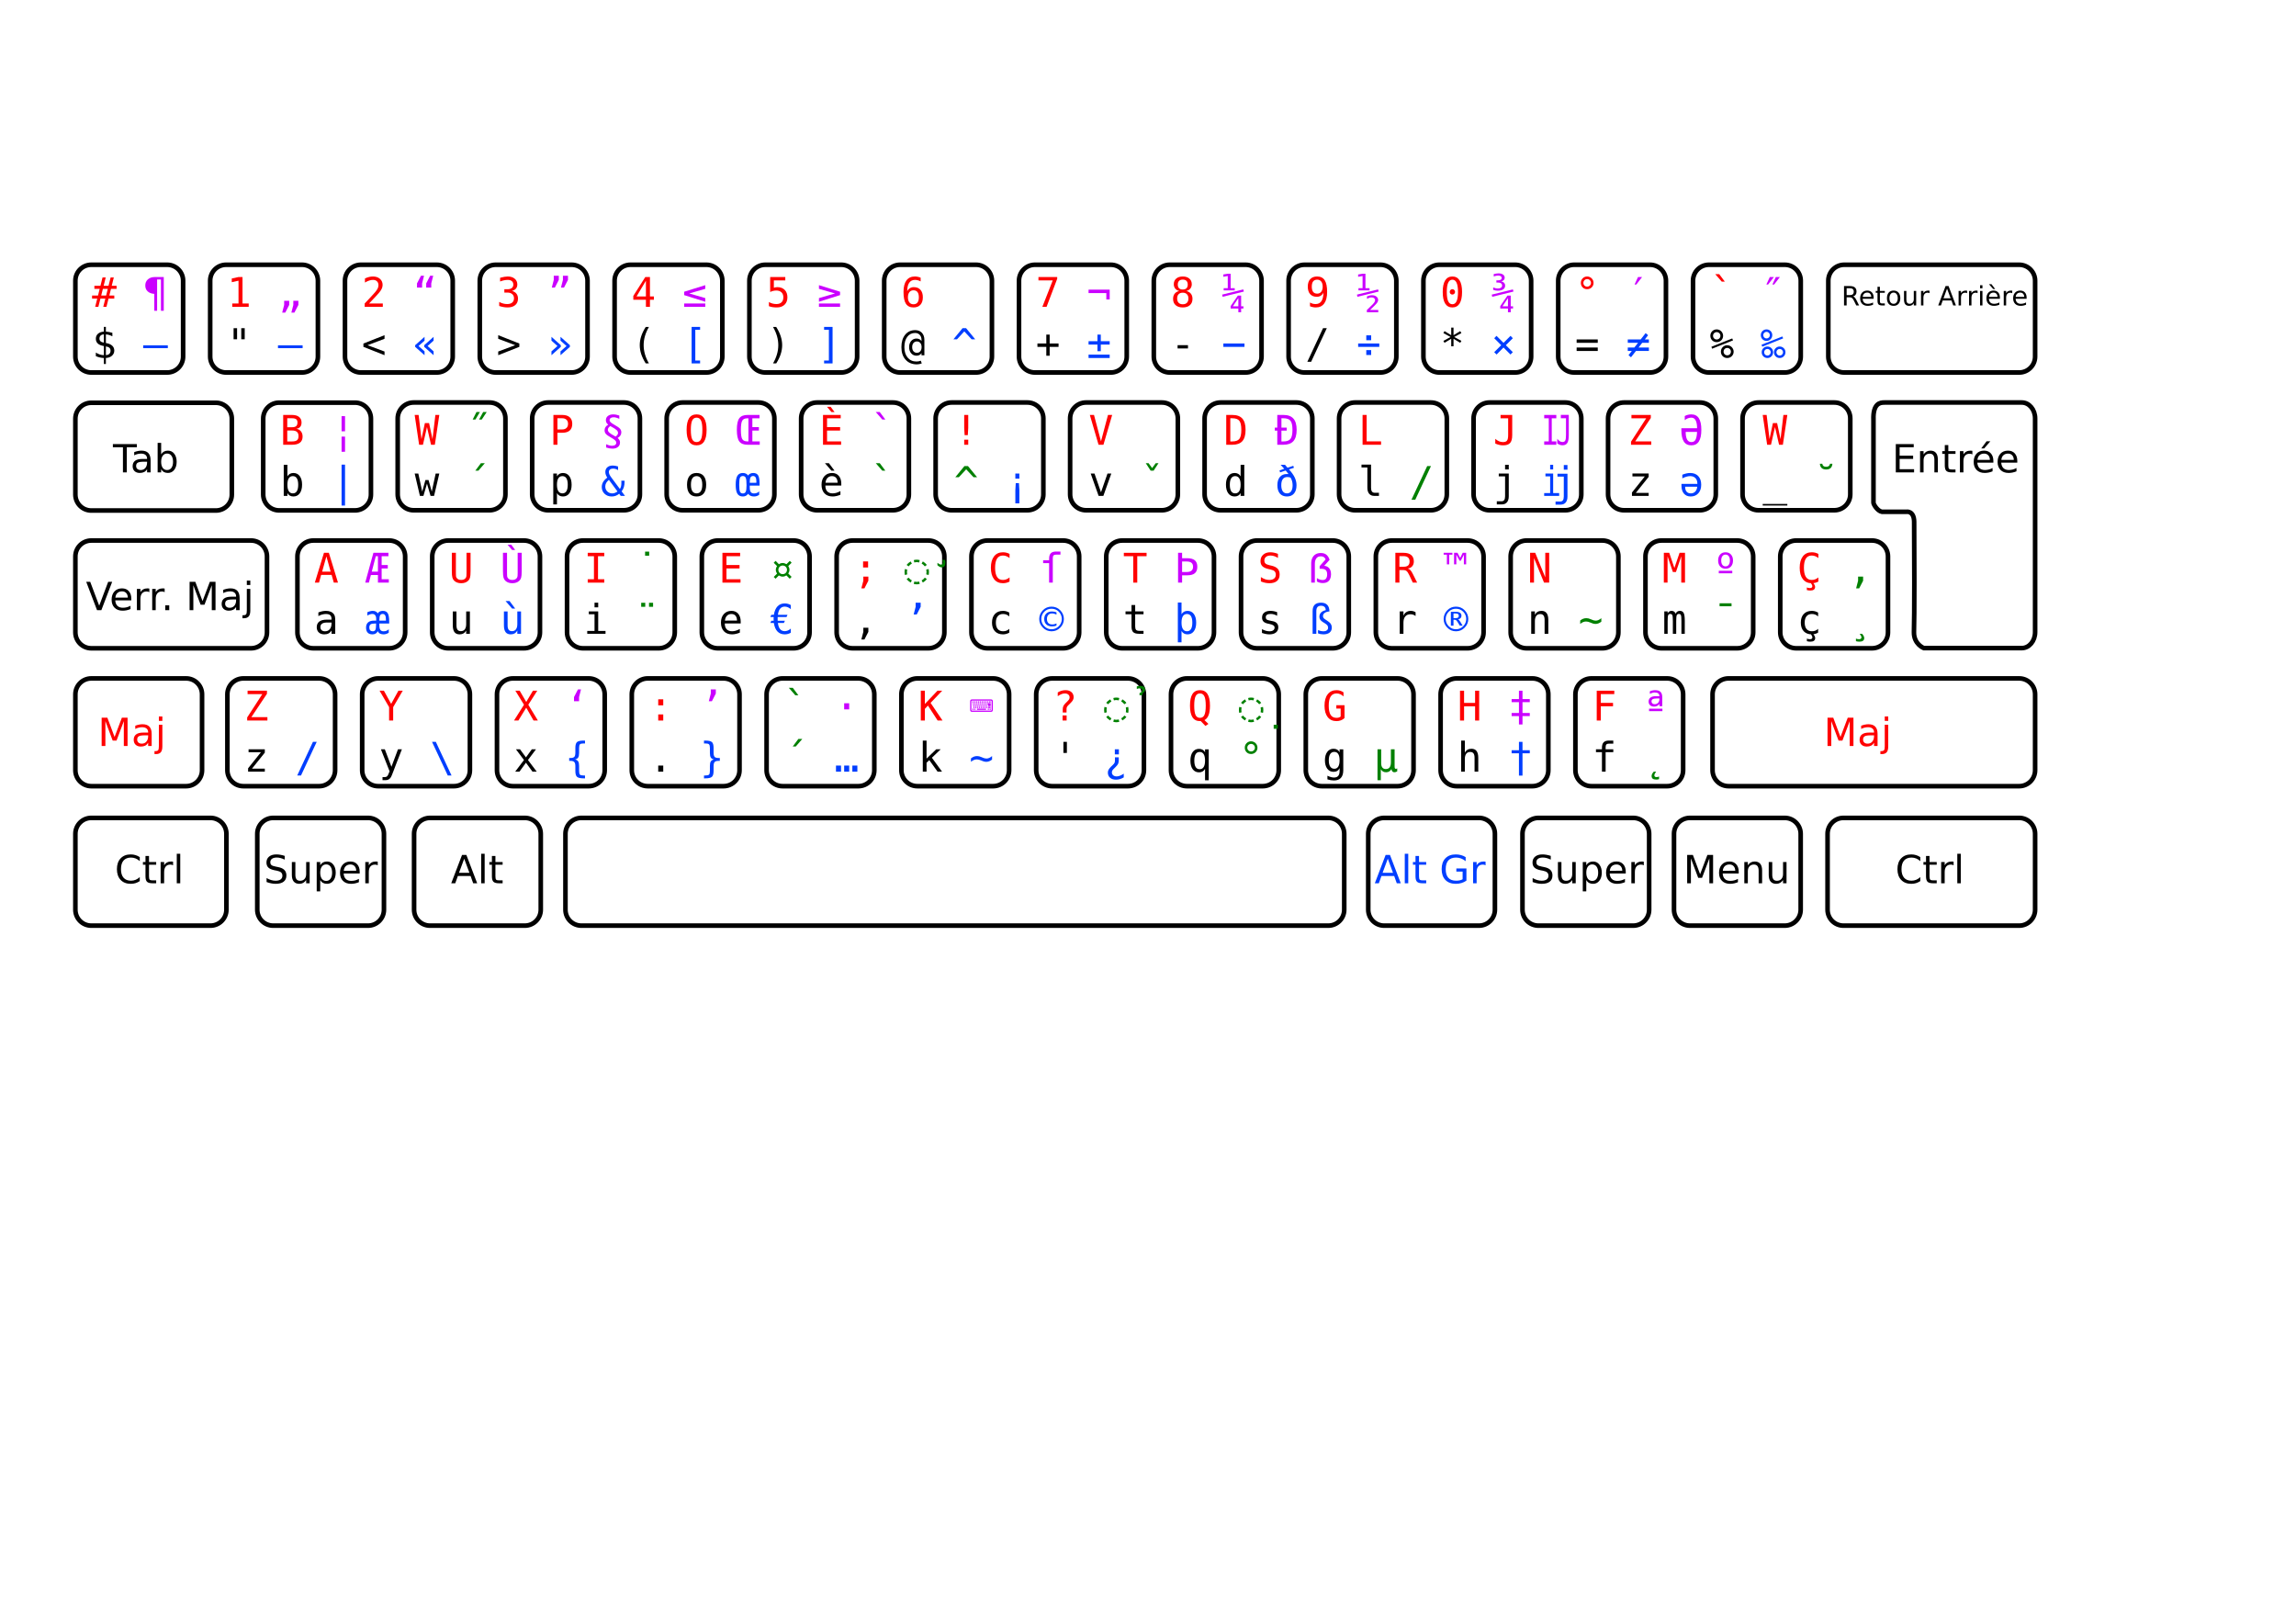
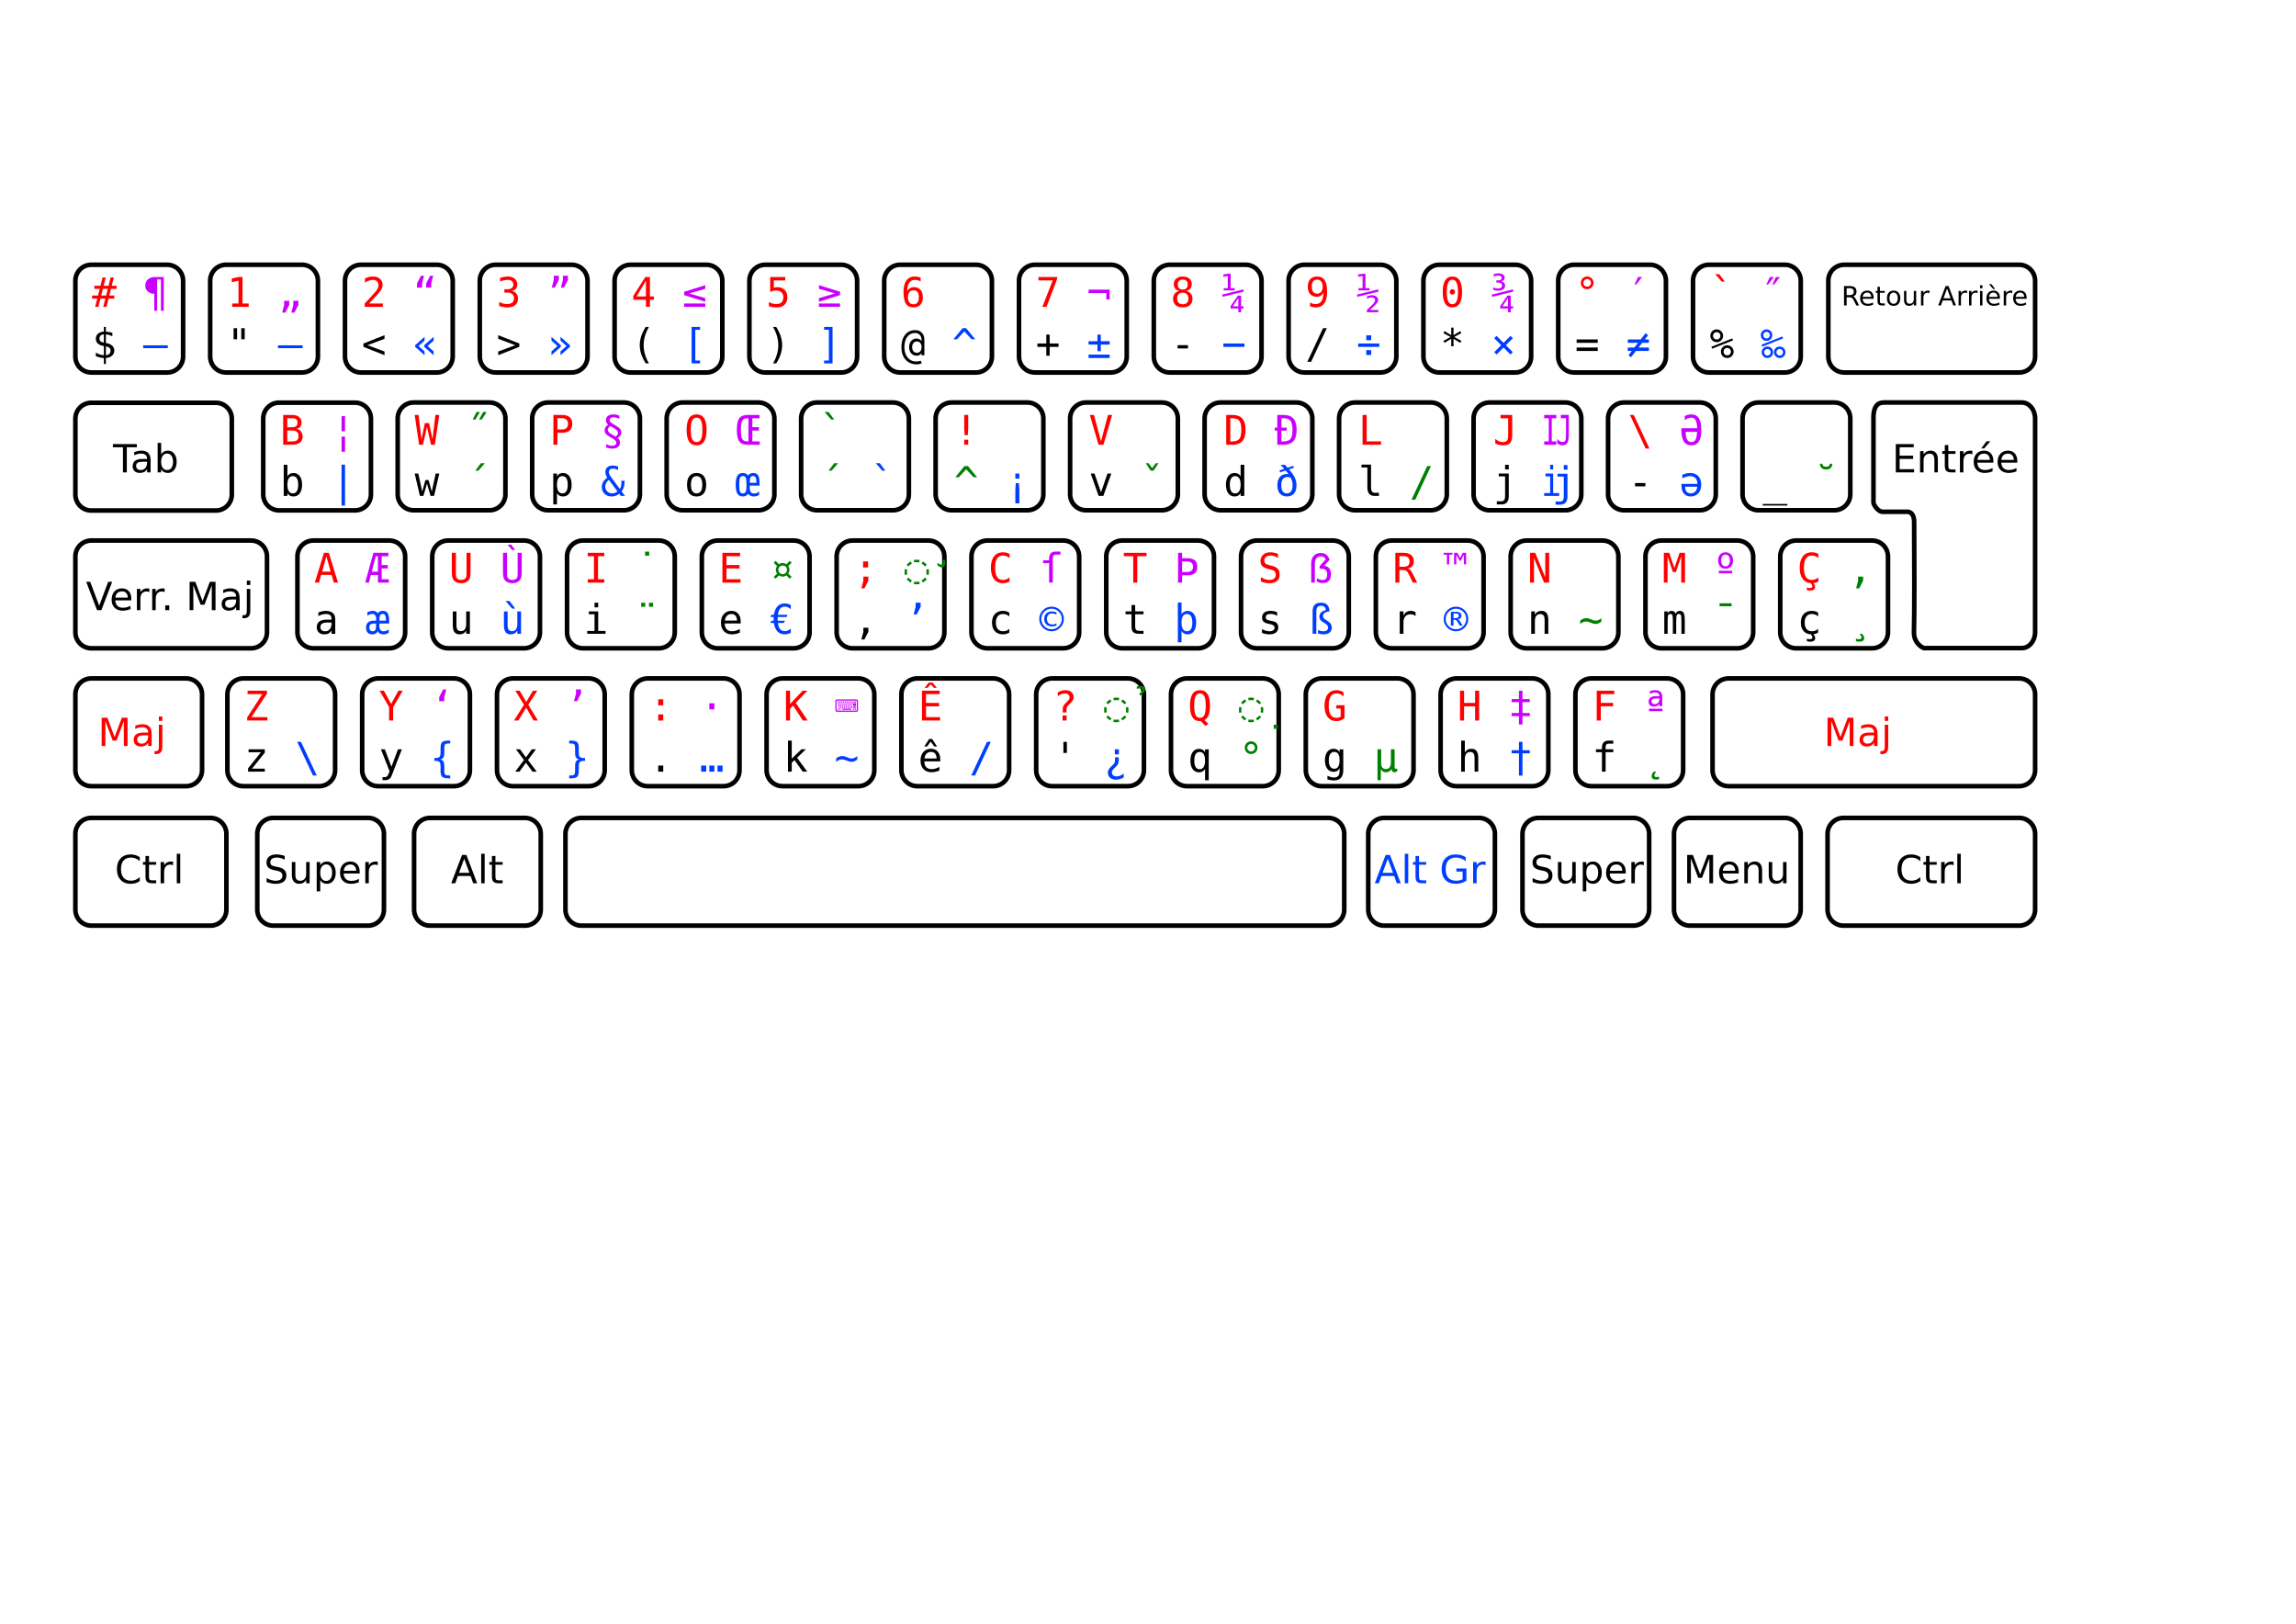
<svg xmlns="http://www.w3.org/2000/svg" width="297mm" height="210mm" id="svg3276">
  <defs id="defs3278" />
  <g id="layer1">
    <rect width="52.671" height="52.671" rx="7.785" x="36.853" y="129.416" style="opacity:1;fill:none;fill-opacity:1;stroke:#000000;stroke-width:2.25;stroke-linecap:square;stroke-linejoin:miter;stroke-miterlimit:4;stroke-dasharray:none;stroke-dashoffset:0;stroke-opacity:1" id="rect3285" />
    <rect width="52.671" height="52.671" rx="7.785" ry="7.785" x="102.758" y="129.416" style="fill:none;fill-opacity:1;stroke:#000000;stroke-width:2.25;stroke-linecap:square;stroke-linejoin:miter;stroke-miterlimit:4;stroke-dasharray:none;stroke-dashoffset:0;stroke-opacity:1" id="use3769" />
    <rect width="52.671" height="52.671" rx="7.785" ry="7.785" x="168.664" y="129.416" style="fill:none;fill-opacity:1;stroke:#000000;stroke-width:2.25;stroke-linecap:square;stroke-linejoin:miter;stroke-miterlimit:4;stroke-dasharray:none;stroke-dashoffset:0;stroke-opacity:1" id="use3771" />
    <rect width="52.671" height="52.671" rx="7.785" ry="7.785" x="234.569" y="129.416" style="fill:none;fill-opacity:1;stroke:#000000;stroke-width:2.25;stroke-linecap:square;stroke-linejoin:miter;stroke-miterlimit:4;stroke-dasharray:none;stroke-dashoffset:0;stroke-opacity:1" id="use3773" />
    <rect width="52.671" height="52.671" rx="7.785" ry="7.785" x="300.475" y="129.416" style="fill:none;fill-opacity:1;stroke:#000000;stroke-width:2.25;stroke-linecap:square;stroke-linejoin:miter;stroke-miterlimit:4;stroke-dasharray:none;stroke-dashoffset:0;stroke-opacity:1" id="use3775" />
    <rect width="52.671" height="52.671" rx="7.785" ry="7.785" x="366.38" y="129.416" style="fill:none;fill-opacity:1;stroke:#000000;stroke-width:2.25;stroke-linecap:square;stroke-linejoin:miter;stroke-miterlimit:4;stroke-dasharray:none;stroke-dashoffset:0;stroke-opacity:1" id="use3777" />
    <rect width="52.671" height="52.671" rx="7.785" ry="7.785" x="432.286" y="129.416" style="fill:none;fill-opacity:1;stroke:#000000;stroke-width:2.25;stroke-linecap:square;stroke-linejoin:miter;stroke-miterlimit:4;stroke-dasharray:none;stroke-dashoffset:0;stroke-opacity:1" id="use3779" />
    <rect width="52.671" height="52.671" rx="7.785" ry="7.785" x="498.192" y="129.416" style="fill:none;fill-opacity:1;stroke:#000000;stroke-width:2.25;stroke-linecap:square;stroke-linejoin:miter;stroke-miterlimit:4;stroke-dasharray:none;stroke-dashoffset:0;stroke-opacity:1" id="use3781" />
    <rect width="52.671" height="52.671" rx="7.785" ry="7.785" x="564.097" y="129.416" style="fill:none;fill-opacity:1;stroke:#000000;stroke-width:2.25;stroke-linecap:square;stroke-linejoin:miter;stroke-miterlimit:4;stroke-dasharray:none;stroke-dashoffset:0;stroke-opacity:1" id="use3783" />
    <rect width="52.671" height="52.671" rx="7.785" ry="7.785" x="630.003" y="129.416" style="fill:none;fill-opacity:1;stroke:#000000;stroke-width:2.25;stroke-linecap:square;stroke-linejoin:miter;stroke-miterlimit:4;stroke-dasharray:none;stroke-dashoffset:0;stroke-opacity:1" id="use3785" />
    <rect width="52.671" height="52.671" rx="7.785" ry="7.785" x="695.908" y="129.416" style="fill:none;fill-opacity:1;stroke:#000000;stroke-width:2.25;stroke-linecap:square;stroke-linejoin:miter;stroke-miterlimit:4;stroke-dasharray:none;stroke-dashoffset:0;stroke-opacity:1" id="use3787" />
    <rect width="52.671" height="52.671" rx="7.785" ry="7.785" x="761.814" y="129.416" style="fill:none;fill-opacity:1;stroke:#000000;stroke-width:2.25;stroke-linecap:square;stroke-linejoin:miter;stroke-miterlimit:4;stroke-dasharray:none;stroke-dashoffset:0;stroke-opacity:1" id="use3789" />
    <rect width="52.671" height="52.671" rx="7.785" ry="7.785" x="827.719" y="129.416" style="fill:none;fill-opacity:1;stroke:#000000;stroke-width:2.25;stroke-linecap:square;stroke-linejoin:miter;stroke-miterlimit:4;stroke-dasharray:none;stroke-dashoffset:0;stroke-opacity:1" id="use3791" />
    <rect width="52.671" height="52.671" rx="7.785" ry="7.785" x="128.682" y="196.819" style="fill:none;fill-opacity:1;stroke:#000000;stroke-width:2.25;stroke-linecap:square;stroke-linejoin:miter;stroke-miterlimit:4;stroke-dasharray:none;stroke-dashoffset:0;stroke-opacity:1" id="use3797" />
    <rect width="52.671" height="52.671" rx="7.785" ry="7.785" x="145.412" y="264.221" style="fill:none;fill-opacity:1;stroke:#000000;stroke-width:2.25;stroke-linecap:square;stroke-linejoin:miter;stroke-miterlimit:4;stroke-dasharray:none;stroke-dashoffset:0;stroke-opacity:1" id="use3799" />
    <rect width="52.671" height="52.671" rx="7.785" ry="7.785" x="194.432" y="196.754" style="fill:none;fill-opacity:1;stroke:#000000;stroke-width:2.25;stroke-linecap:square;stroke-linejoin:miter;stroke-miterlimit:4;stroke-dasharray:none;stroke-dashoffset:0;stroke-opacity:1" id="use3801" />
    <rect width="52.671" height="52.671" rx="7.785" ry="7.785" x="260.182" y="196.754" style="fill:none;fill-opacity:1;stroke:#000000;stroke-width:2.25;stroke-linecap:square;stroke-linejoin:miter;stroke-miterlimit:4;stroke-dasharray:none;stroke-dashoffset:0;stroke-opacity:1" id="use3803" />
    <rect width="52.671" height="52.671" rx="7.785" ry="7.785" x="325.932" y="196.754" style="fill:none;fill-opacity:1;stroke:#000000;stroke-width:2.25;stroke-linecap:square;stroke-linejoin:miter;stroke-miterlimit:4;stroke-dasharray:none;stroke-dashoffset:0;stroke-opacity:1" id="use3805" />
    <rect width="52.671" height="52.671" rx="7.785" ry="7.785" x="391.683" y="196.754" style="fill:none;fill-opacity:1;stroke:#000000;stroke-width:2.25;stroke-linecap:square;stroke-linejoin:miter;stroke-miterlimit:4;stroke-dasharray:none;stroke-dashoffset:0;stroke-opacity:1" id="use3807" />
    <rect width="52.671" height="52.671" rx="7.785" ry="7.785" x="457.433" y="196.754" style="fill:none;fill-opacity:1;stroke:#000000;stroke-width:2.25;stroke-linecap:square;stroke-linejoin:miter;stroke-miterlimit:4;stroke-dasharray:none;stroke-dashoffset:0;stroke-opacity:1" id="use3809" />
    <rect width="52.671" height="52.671" rx="7.785" ry="7.785" x="523.183" y="196.754" style="fill:none;fill-opacity:1;stroke:#000000;stroke-width:2.25;stroke-linecap:square;stroke-linejoin:miter;stroke-miterlimit:4;stroke-dasharray:none;stroke-dashoffset:0;stroke-opacity:1" id="use3811" />
    <rect width="52.671" height="52.671" rx="7.785" ry="7.785" x="588.933" y="196.754" style="fill:none;fill-opacity:1;stroke:#000000;stroke-width:2.25;stroke-linecap:square;stroke-linejoin:miter;stroke-miterlimit:4;stroke-dasharray:none;stroke-dashoffset:0;stroke-opacity:1" id="use3813" />
    <rect width="52.671" height="52.671" rx="7.785" ry="7.785" x="654.683" y="196.754" style="fill:none;fill-opacity:1;stroke:#000000;stroke-width:2.25;stroke-linecap:square;stroke-linejoin:miter;stroke-miterlimit:4;stroke-dasharray:none;stroke-dashoffset:0;stroke-opacity:1" id="use3815" />
    <rect width="52.671" height="52.671" rx="7.785" ry="7.785" x="720.433" y="196.754" style="fill:none;fill-opacity:1;stroke:#000000;stroke-width:2.25;stroke-linecap:square;stroke-linejoin:miter;stroke-miterlimit:4;stroke-dasharray:none;stroke-dashoffset:0;stroke-opacity:1" id="use3817" />
    <rect width="52.671" height="52.671" rx="7.785" ry="7.785" x="786.184" y="196.754" style="fill:none;fill-opacity:1;stroke:#000000;stroke-width:2.25;stroke-linecap:square;stroke-linejoin:miter;stroke-miterlimit:4;stroke-dasharray:none;stroke-dashoffset:0;stroke-opacity:1" id="use3819" />
    <rect width="52.671" height="52.671" rx="7.785" ry="7.785" x="851.934" y="196.754" style="fill:none;fill-opacity:1;stroke:#000000;stroke-width:2.25;stroke-linecap:square;stroke-linejoin:miter;stroke-miterlimit:4;stroke-dasharray:none;stroke-dashoffset:0;stroke-opacity:1" id="use3821" />
    <rect width="52.671" height="52.671" rx="7.785" ry="7.785" x="111.165" y="331.624" style="fill:none;fill-opacity:1;stroke:#000000;stroke-width:2.25;stroke-linecap:square;stroke-linejoin:miter;stroke-miterlimit:4;stroke-dasharray:none;stroke-dashoffset:0;stroke-opacity:1" id="use3847" />
    <rect width="52.671" height="52.671" rx="7.785" ry="7.785" x="211.317" y="264.221" style="fill:none;fill-opacity:1;stroke:#000000;stroke-width:2.25;stroke-linecap:square;stroke-linejoin:miter;stroke-miterlimit:4;stroke-dasharray:none;stroke-dashoffset:0;stroke-opacity:1" id="use3849" />
    <rect width="52.671" height="52.671" rx="7.785" ry="7.785" x="277.223" y="264.221" style="fill:none;fill-opacity:1;stroke:#000000;stroke-width:2.25;stroke-linecap:square;stroke-linejoin:miter;stroke-miterlimit:4;stroke-dasharray:none;stroke-dashoffset:0;stroke-opacity:1" id="use3851" />
    <rect width="52.671" height="52.671" rx="7.785" ry="7.785" x="343.128" y="264.221" style="fill:none;fill-opacity:1;stroke:#000000;stroke-width:2.25;stroke-linecap:square;stroke-linejoin:miter;stroke-miterlimit:4;stroke-dasharray:none;stroke-dashoffset:0;stroke-opacity:1" id="use3853" />
    <rect width="52.671" height="52.671" rx="7.785" ry="7.785" x="409.034" y="264.221" style="fill:none;fill-opacity:1;stroke:#000000;stroke-width:2.25;stroke-linecap:square;stroke-linejoin:miter;stroke-miterlimit:4;stroke-dasharray:none;stroke-dashoffset:0;stroke-opacity:1" id="use3855" />
    <rect width="52.671" height="52.671" rx="7.785" ry="7.785" x="474.939" y="264.221" style="fill:none;fill-opacity:1;stroke:#000000;stroke-width:2.25;stroke-linecap:square;stroke-linejoin:miter;stroke-miterlimit:4;stroke-dasharray:none;stroke-dashoffset:0;stroke-opacity:1" id="use3857" />
    <rect width="52.671" height="52.671" rx="7.785" ry="7.785" x="540.845" y="264.221" style="fill:none;fill-opacity:1;stroke:#000000;stroke-width:2.25;stroke-linecap:square;stroke-linejoin:miter;stroke-miterlimit:4;stroke-dasharray:none;stroke-dashoffset:0;stroke-opacity:1" id="use3859" />
    <rect width="52.671" height="52.671" rx="7.785" ry="7.785" x="606.75" y="264.221" style="fill:none;fill-opacity:1;stroke:#000000;stroke-width:2.25;stroke-linecap:square;stroke-linejoin:miter;stroke-miterlimit:4;stroke-dasharray:none;stroke-dashoffset:0;stroke-opacity:1" id="use3861" />
    <rect width="52.671" height="52.671" rx="7.785" ry="7.785" x="672.656" y="264.221" style="fill:none;fill-opacity:1;stroke:#000000;stroke-width:2.25;stroke-linecap:square;stroke-linejoin:miter;stroke-miterlimit:4;stroke-dasharray:none;stroke-dashoffset:0;stroke-opacity:1" id="use3863" />
    <rect width="52.671" height="52.671" rx="7.785" ry="7.785" x="738.561" y="264.221" style="fill:none;fill-opacity:1;stroke:#000000;stroke-width:2.25;stroke-linecap:square;stroke-linejoin:miter;stroke-miterlimit:4;stroke-dasharray:none;stroke-dashoffset:0;stroke-opacity:1" id="use3865" />
    <rect width="52.671" height="52.671" rx="7.785" ry="7.785" x="804.467" y="264.221" style="fill:none;fill-opacity:1;stroke:#000000;stroke-width:2.25;stroke-linecap:square;stroke-linejoin:miter;stroke-miterlimit:4;stroke-dasharray:none;stroke-dashoffset:0;stroke-opacity:1" id="use3867" />
    <rect width="52.671" height="52.671" rx="7.785" ry="7.785" x="870.372" y="264.221" style="fill:none;fill-opacity:1;stroke:#000000;stroke-width:2.25;stroke-linecap:square;stroke-linejoin:miter;stroke-miterlimit:4;stroke-dasharray:none;stroke-dashoffset:0;stroke-opacity:1" id="use3869" />
    <rect width="52.671" height="52.671" rx="7.785" ry="7.785" x="177.071" y="331.624" style="fill:none;fill-opacity:1;stroke:#000000;stroke-width:2.25;stroke-linecap:square;stroke-linejoin:miter;stroke-miterlimit:4;stroke-dasharray:none;stroke-dashoffset:0;stroke-opacity:1" id="use3899" />
    <rect width="52.671" height="52.671" rx="7.785" ry="7.785" x="242.976" y="331.624" style="fill:none;fill-opacity:1;stroke:#000000;stroke-width:2.25;stroke-linecap:square;stroke-linejoin:miter;stroke-miterlimit:4;stroke-dasharray:none;stroke-dashoffset:0;stroke-opacity:1" id="use3901" />
    <rect width="52.671" height="52.671" rx="7.785" ry="7.785" x="308.882" y="331.624" style="fill:none;fill-opacity:1;stroke:#000000;stroke-width:2.25;stroke-linecap:square;stroke-linejoin:miter;stroke-miterlimit:4;stroke-dasharray:none;stroke-dashoffset:0;stroke-opacity:1" id="use3903" />
    <rect width="52.671" height="52.671" rx="7.785" ry="7.785" x="374.787" y="331.624" style="fill:none;fill-opacity:1;stroke:#000000;stroke-width:2.25;stroke-linecap:square;stroke-linejoin:miter;stroke-miterlimit:4;stroke-dasharray:none;stroke-dashoffset:0;stroke-opacity:1" id="use3905" />
    <rect width="52.671" height="52.671" rx="7.785" ry="7.785" x="440.693" y="331.624" style="fill:none;fill-opacity:1;stroke:#000000;stroke-width:2.25;stroke-linecap:square;stroke-linejoin:miter;stroke-miterlimit:4;stroke-dasharray:none;stroke-dashoffset:0;stroke-opacity:1" id="use3907" />
    <rect width="52.671" height="52.671" rx="7.785" ry="7.785" x="506.598" y="331.624" style="fill:none;fill-opacity:1;stroke:#000000;stroke-width:2.25;stroke-linecap:square;stroke-linejoin:miter;stroke-miterlimit:4;stroke-dasharray:none;stroke-dashoffset:0;stroke-opacity:1" id="use3909" />
    <rect width="52.671" height="52.671" rx="7.785" ry="7.785" x="572.504" y="331.624" style="fill:none;fill-opacity:1;stroke:#000000;stroke-width:2.25;stroke-linecap:square;stroke-linejoin:miter;stroke-miterlimit:4;stroke-dasharray:none;stroke-dashoffset:0;stroke-opacity:1" id="use3911" />
    <rect width="52.671" height="52.671" rx="7.785" ry="7.785" x="638.409" y="331.624" style="fill:none;fill-opacity:1;stroke:#000000;stroke-width:2.25;stroke-linecap:square;stroke-linejoin:miter;stroke-miterlimit:4;stroke-dasharray:none;stroke-dashoffset:0;stroke-opacity:1" id="use3913" />
    <rect width="52.671" height="52.671" rx="7.785" ry="7.785" x="704.315" y="331.624" style="fill:none;fill-opacity:1;stroke:#000000;stroke-width:2.25;stroke-linecap:square;stroke-linejoin:miter;stroke-miterlimit:4;stroke-dasharray:none;stroke-dashoffset:0;stroke-opacity:1" id="use3915" />
    <rect width="52.671" height="52.671" rx="7.785" ry="7.785" x="770.22" y="331.624" style="fill:none;fill-opacity:1;stroke:#000000;stroke-width:2.25;stroke-linecap:square;stroke-linejoin:miter;stroke-miterlimit:4;stroke-dasharray:none;stroke-dashoffset:0;stroke-opacity:1" id="use3917" />
    <rect width="76.484" height="52.671" rx="7.785" ry="7.785" x="36.853" y="196.884" style="opacity:1;fill:none;fill-opacity:1;stroke:#000000;stroke-width:2.25;stroke-linecap:square;stroke-linejoin:miter;stroke-miterlimit:4;stroke-dasharray:none;stroke-dashoffset:0;stroke-opacity:1" id="rect3921" />
    <rect width="93.681" height="52.671" rx="7.785" ry="7.785" x="36.853" y="264.221" style="opacity:1;fill:none;fill-opacity:1;stroke:#000000;stroke-width:2.25;stroke-linecap:square;stroke-linejoin:miter;stroke-miterlimit:4;stroke-dasharray:none;stroke-dashoffset:0;stroke-opacity:1" id="rect3923" />
    <rect width="61.932" height="52.671" rx="7.785" ry="7.785" x="36.853" y="331.624" style="opacity:1;fill:none;fill-opacity:1;stroke:#000000;stroke-width:2.25;stroke-linecap:square;stroke-linejoin:miter;stroke-miterlimit:4;stroke-dasharray:none;stroke-dashoffset:0;stroke-opacity:1" id="rect3925" />
    <rect width="73.838" height="52.671" rx="7.785" ry="7.785" x="36.853" y="399.804" style="opacity:1;fill:none;fill-opacity:1;stroke:#000000;stroke-width:2.25;stroke-linecap:square;stroke-linejoin:miter;stroke-miterlimit:4;stroke-dasharray:none;stroke-dashoffset:0;stroke-opacity:1" id="rect4021" />
    <rect width="61.932" height="52.671" rx="7.785" ry="7.785" x="125.783" y="399.804" style="opacity:1;fill:none;fill-opacity:1;stroke:#000000;stroke-width:2.25;stroke-linecap:square;stroke-linejoin:miter;stroke-miterlimit:4;stroke-dasharray:none;stroke-dashoffset:0;stroke-opacity:1" id="rect4023" />
    <rect width="61.932" height="52.671" rx="7.785" ry="7.785" x="202.448" y="399.804" style="opacity:1;fill:none;fill-opacity:1;stroke:#000000;stroke-width:2.25;stroke-linecap:square;stroke-linejoin:miter;stroke-miterlimit:4;stroke-dasharray:none;stroke-dashoffset:0;stroke-opacity:1" id="rect4025" />
    <rect width="380.751" height="52.671" rx="7.785" ry="7.785" x="276.448" y="399.804" style="opacity:1;fill:none;fill-opacity:1;stroke:#000000;stroke-width:2.25;stroke-linecap:square;stroke-linejoin:miter;stroke-miterlimit:4;stroke-dasharray:none;stroke-dashoffset:0;stroke-opacity:1" id="rect4027" />
    <rect width="61.932" height="52.671" rx="7.785" ry="7.785" x="668.935" y="399.804" style="opacity:1;fill:none;fill-opacity:1;stroke:#000000;stroke-width:2.25;stroke-linecap:square;stroke-linejoin:miter;stroke-miterlimit:4;stroke-dasharray:none;stroke-dashoffset:0;stroke-opacity:1" id="rect4029" />
    <rect width="61.932" height="52.671" rx="7.785" ry="7.785" x="744.34" y="399.804" style="opacity:1;fill:none;fill-opacity:1;stroke:#000000;stroke-width:2.25;stroke-linecap:square;stroke-linejoin:miter;stroke-miterlimit:4;stroke-dasharray:none;stroke-dashoffset:0;stroke-opacity:1" id="rect4031" />
    <rect width="61.932" height="52.671" rx="7.785" ry="7.785" x="818.423" y="399.804" style="opacity:1;fill:none;fill-opacity:1;stroke:#000000;stroke-width:2.25;stroke-linecap:square;stroke-linejoin:miter;stroke-miterlimit:4;stroke-dasharray:none;stroke-dashoffset:0;stroke-opacity:1" id="rect4033" />
    <rect width="101.476" height="52.671" rx="7.785" ry="7.785" x="893.495" y="399.804" style="opacity:1;fill:none;fill-opacity:1;stroke:#000000;stroke-width:2.25;stroke-linecap:square;stroke-linejoin:miter;stroke-miterlimit:4;stroke-dasharray:none;stroke-dashoffset:0;stroke-opacity:1" id="rect4035" />
    <rect width="101.107" height="52.671" rx="7.785" ry="7.785" x="893.864" y="129.416" style="fill:none;fill-opacity:1;stroke:#000000;stroke-width:2.25;stroke-linecap:square;stroke-linejoin:miter;stroke-miterlimit:4;stroke-dasharray:none;stroke-dashoffset:0;stroke-opacity:1" id="rect4037" />
    <path d="M 988.477,196.754 C 992.074,196.754 994.971,200.226 994.971,204.539 L 994.971,309.012 C 994.971,313.325 992.074,316.797 988.477,316.797 L 940.54,316.797 C 940.54,316.797 935.63,314.892 935.738,309.012 C 936.002,302.563 935.951,268.096 935.835,254.997 C 935.719,249.495 932.051,250.165 932.051,250.165 L 920.062,250.165 C 917.844,249.785 915.942,246.485 915.942,245.741 C 915.942,235.499 915.942,195.894 915.942,205.366 C 915.618,197.026 919.266,196.754 921.336,196.754 C 938.042,196.754 988.477,196.754 988.477,196.754 z " style="fill:none;fill-opacity:1;stroke:#000000;stroke-width:2.25;stroke-linecap:square;stroke-linejoin:miter;stroke-miterlimit:4;stroke-dashoffset:0;stroke-opacity:1" id="rect4039" />
    <rect width="157.702" height="52.671" rx="7.785" ry="7.785" x="837.269" y="331.624" style="opacity:1;fill:none;fill-opacity:1;stroke:#000000;stroke-width:2.25;stroke-linecap:square;stroke-linejoin:miter;stroke-miterlimit:4;stroke-dasharray:none;stroke-dashoffset:0;stroke-opacity:1" id="rect4048" />
    <text x="55.246" y="230.919" style="font-size:19px;fill:#000000;font-family:DejaVu Sans" id="text69">Tab</text>
    <text x="42" y="298.25" style="font-size:19px;fill:#000000;font-family:DejaVu Sans" id="text71">Verr. Maj</text>
    <text x="47.834" y="364.663" style="font-size:19px;fill:#ff0000;font-family:DejaVu Sans" id="text73">Maj</text>
    <text x="56.096" y="431.763" style="font-size:19px;fill:#000000;font-family:DejaVu Sans" id="text75">Ctrl</text>
    <text x="129.021" y="431.763" style="font-size:19px;fill:#000000;font-family:DejaVu Sans" id="text77">Super</text>
    <text x="220.452" y="431.763" style="font-size:19px;fill:#000000;font-family:DejaVu Sans" id="text79">Alt</text>
    <text x="672" y="431.763" style="font-size:19px;fill:#003eff;font-family:DejaVu Sans" id="text81">Alt Gr</text>
    <text x="748" y="431.763" style="font-size:19px;fill:#000000;font-family:DejaVu Sans" id="text83">Super</text>
    <text x="823" y="431.763" style="font-size:19px;fill:#000000;font-family:DejaVu Sans" id="text85">Menu</text>
    <text x="926.602" y="431.763" style="font-size:19px;fill:#000000;font-family:DejaVu Sans" id="text87">Ctrl</text>
    <text x="891.625" y="364.663" style="font-size:19px;fill:#ff0000;font-family:DejaVu Sans" id="text89">Maj</text>
    <text x="925" y="230.919" style="font-size:19px;fill:#000000;font-family:DejaVu Sans" id="text91">Entrée</text>
    <text x="900.267" y="149.318" style="font-size:13px;fill:#000000;font-family:DejaVu Sans" id="text93">Retour Arrière</text>
    <text x="820.884" y="242.403" style="font-size:20px;fill:#003eff;font-family:DejaVu Sans Mono">ə</text>
    <text x="333.622" y="175.0" style="font-size:20px;fill:#003eff;font-family:DejaVu Sans Mono">[</text>
    <text x="514.746" y="352.208" style="font-size:20px;fill:#ff0000;font-family:DejaVu Sans Mono">?</text>
-     <text x="448.84" y="352.208" style="font-size:20px;fill:#ff0000;font-family:DejaVu Sans Mono">K</text>
-     <text x="342.029" y="352.208" style="font-size:20px;fill:#ca00ff;font-family:DejaVu Sans Mono">’</text>
+     <text x="448.84" y="352.208" style="font-size:20px;fill:#ff0000;font-family:DejaVu Sans Mono">Ê</text>
+     <text x="342.029" y="352.208" style="font-size:20px;fill:#ca00ff;font-family:DejaVu Sans Mono">·</text>
    <text x="835.866" y="175.0" style="font-size:20px;fill:#000000;font-family:DejaVu Sans Mono">%</text>
    <text x="359.546" y="242.403" style="font-size:20px;fill:#003eff;font-family:DejaVu Sans Mono">œ</text>
    <text x="605.651" y="352.208" style="font-size:20px;fill:#008000;font-family:DejaVu Sans Mono">̣</text>
    <text x="45.0" y="175.0" style="font-size:20px;fill:#000000;font-family:DejaVu Sans Mono">$</text>
    <text x="440.433" y="150.0" style="font-size:20px;fill:#ff0000;font-family:DejaVu Sans Mono">6</text>
    <text x="664.073" y="242.403" style="font-size:20px;fill:#000000;font-family:DejaVu Sans Mono">l</text>
    <text x="598.168" y="242.403" style="font-size:20px;fill:#000000;font-family:DejaVu Sans Mono">d</text>
    <text x="268.64" y="242.403" style="font-size:20px;fill:#000000;font-family:DejaVu Sans Mono">p</text>
    <text x="202.734" y="242.403" style="font-size:20px;fill:#000000;font-family:DejaVu Sans Mono">w</text>
    <text x="136.829" y="242.403" style="font-size:20px;fill:#000000;font-family:DejaVu Sans Mono">b</text>
    <text x="532.262" y="242.403" style="font-size:20px;fill:#000000;font-family:DejaVu Sans Mono">v</text>
    <text x="466.357" y="242.403" style="font-size:20px;fill:#008000;font-family:DejaVu Sans Mono">^</text>
-     <text x="400.451" y="242.403" style="font-size:20px;fill:#000000;font-family:DejaVu Sans Mono">è</text>
+     <text x="400.451" y="242.403" style="font-size:20px;fill:#008000;font-family:DejaVu Sans Mono">´</text>
    <text x="334.546" y="242.403" style="font-size:20px;fill:#000000;font-family:DejaVu Sans Mono">o</text>
    <text x="374.528" y="150.0" style="font-size:20px;fill:#ff0000;font-family:DejaVu Sans Mono">5</text>
    <text x="178.559" y="284.805" style="font-size:20px;fill:#ca00ff;font-family:DejaVu Sans Mono">Æ</text>
    <text x="573.992" y="284.805" style="font-size:20px;fill:#ca00ff;font-family:DejaVu Sans Mono">Þ</text>
    <text x="417.181" y="284.805" style="font-size:20px;fill:#ff0000;font-family:DejaVu Sans Mono">;</text>
    <text x="689.073" y="242.403" style="font-size:20px;fill:#008000;font-family:DejaVu Sans Mono">/</text>
    <text x="837.614" y="309.805" style="font-size:20px;fill:#008000;font-family:DejaVu Sans Mono">¯</text>
    <text x="506.339" y="150.0" style="font-size:20px;fill:#ff0000;font-family:DejaVu Sans Mono">7</text>
    <text x="508.086" y="309.805" style="font-size:20px;fill:#003eff;font-family:DejaVu Sans Mono">©</text>
    <text x="267.717" y="175.0" style="font-size:20px;fill:#003eff;font-family:DejaVu Sans Mono">»</text>
    <text x="903.519" y="284.805" style="font-size:20px;fill:#008000;font-family:DejaVu Sans Mono">,</text>
    <text x="729.979" y="217.403" style="font-size:20px;fill:#ff0000;font-family:DejaVu Sans Mono">J</text>
    <text x="754.979" y="217.403" style="font-size:20px;fill:#ca00ff;font-family:DejaVu Sans Mono">Ĳ</text>
-     <text x="861.79" y="217.403" style="font-size:20px;fill:#ff0000;font-family:DejaVu Sans Mono">W</text>
+     <text x="861.79" y="217.403" style="font-size:20px;fill:#ff0000;font-family:DejaVu Sans Mono"> </text>
    <text x="778.368" y="352.208" style="font-size:20px;fill:#ff0000;font-family:DejaVu Sans Mono">F</text>
-     <text x="473.84" y="377.208" style="font-size:20px;fill:#003eff;font-family:DejaVu Sans Mono">~</text>
+     <text x="473.84" y="377.208" style="font-size:20px;fill:#003eff;font-family:DejaVu Sans Mono">/</text>
    <text x="442.181" y="284.805" style="font-size:20px;fill:#008000;font-family:DejaVu Sans Mono">̛</text>
    <text x="671.557" y="352.208" style="font-size:20px;fill:#ca00ff;font-family:DejaVu Sans Mono" />
    <text x="771.708" y="309.805" style="font-size:20px;fill:#008000;font-family:DejaVu Sans Mono">~</text>
    <text x="614.897" y="284.805" style="font-size:20px;fill:#ff0000;font-family:DejaVu Sans Mono">S</text>
    <text x="548.992" y="284.805" style="font-size:20px;fill:#ff0000;font-family:DejaVu Sans Mono">T</text>
    <text x="663.15" y="175.0" style="font-size:20px;fill:#003eff;font-family:DejaVu Sans Mono">÷</text>
    <text x="680.803" y="284.805" style="font-size:20px;fill:#ff0000;font-family:DejaVu Sans Mono">R</text>
    <text x="712.462" y="352.208" style="font-size:20px;fill:#ff0000;font-family:DejaVu Sans Mono">H</text>
    <text x="227.734" y="217.403" style="font-size:20px;fill:#008000;font-family:DejaVu Sans Mono">˝</text>
    <text x="557.262" y="242.403" style="font-size:20px;fill:#008000;font-family:DejaVu Sans Mono">ˇ</text>
    <text x="572.244" y="150.0" style="font-size:20px;fill:#ff0000;font-family:DejaVu Sans Mono">8</text>
    <text x="359.546" y="217.403" style="font-size:20px;fill:#ca00ff;font-family:DejaVu Sans Mono">Œ</text>
    <text x="860.866" y="175.0" style="font-size:20px;fill:#003eff;font-family:DejaVu Sans Mono">‰</text>
    <text x="639.897" y="309.805" style="font-size:20px;fill:#003eff;font-family:DejaVu Sans Mono">ß</text>
-     <text x="400.451" y="217.403" style="font-size:20px;fill:#ff0000;font-family:DejaVu Sans Mono">È</text>
+     <text x="400.451" y="217.403" style="font-size:20px;fill:#008000;font-family:DejaVu Sans Mono">`</text>
    <text x="351.275" y="309.805" style="font-size:20px;fill:#000000;font-family:DejaVu Sans Mono">e</text>
    <text x="417.181" y="309.805" style="font-size:20px;fill:#000000;font-family:DejaVu Sans Mono">,</text>
    <text x="483.086" y="309.805" style="font-size:20px;fill:#000000;font-family:DejaVu Sans Mono">c</text>
    <text x="548.992" y="309.805" style="font-size:20px;fill:#000000;font-family:DejaVu Sans Mono">t</text>
    <text x="671.557" y="377.208" style="font-size:20px;fill:#008000;font-family:DejaVu Sans Mono">µ</text>
    <text x="153.559" y="309.805" style="font-size:20px;fill:#000000;font-family:DejaVu Sans Mono">a</text>
    <text x="219.464" y="309.805" style="font-size:20px;fill:#000000;font-family:DejaVu Sans Mono">u</text>
    <text x="285.37" y="309.805" style="font-size:20px;fill:#000000;font-family:DejaVu Sans Mono">i</text>
    <text x="623.168" y="242.403" style="font-size:20px;fill:#003eff;font-family:DejaVu Sans Mono">ð</text>
    <text x="614.897" y="309.805" style="font-size:20px;fill:#000000;font-family:DejaVu Sans Mono">s</text>
    <text x="680.803" y="309.805" style="font-size:20px;fill:#000000;font-family:DejaVu Sans Mono">r</text>
    <text x="251.123" y="352.208" style="font-size:20px;fill:#ff0000;font-family:DejaVu Sans Mono">X</text>
    <text x="333.622" y="150.0" style="font-size:20px;fill:#ca00ff;font-family:DejaVu Sans Mono">≤</text>
    <text x="399.528" y="175.0" style="font-size:20px;fill:#003eff;font-family:DejaVu Sans Mono">]</text>
    <text x="161.829" y="242.403" style="font-size:20px;fill:#003eff;font-family:DejaVu Sans Mono">|</text>
    <text x="185.218" y="352.208" style="font-size:20px;fill:#ff0000;font-family:DejaVu Sans Mono">Y</text>
    <text x="491.357" y="217.403" style="font-size:20px;fill:#ca00ff;font-family:DejaVu Sans Mono" />
-     <text x="407.934" y="377.208" style="font-size:20px;fill:#003eff;font-family:DejaVu Sans Mono">…</text>
+     <text x="407.934" y="377.208" style="font-size:20px;fill:#003eff;font-family:DejaVu Sans Mono">~</text>
    <text x="878.519" y="309.805" style="font-size:20px;fill:#000000;font-family:DejaVu Sans Mono">ç</text>
    <text x="483.086" y="284.805" style="font-size:20px;fill:#ff0000;font-family:DejaVu Sans Mono">C</text>
    <text x="176.811" y="150.0" style="font-size:20px;fill:#ff0000;font-family:DejaVu Sans Mono">2</text>
    <text x="837.614" y="284.805" style="font-size:20px;fill:#ca00ff;font-family:DejaVu Sans Mono">º</text>
-     <text x="425.451" y="217.403" style="font-size:20px;fill:#ca00ff;font-family:DejaVu Sans Mono">`</text>
+     <text x="425.451" y="217.403" style="font-size:20px;fill:#ca00ff;font-family:DejaVu Sans Mono" />
    <text x="771.708" y="284.805" style="font-size:20px;fill:#ca00ff;font-family:DejaVu Sans Mono" />
    <text x="242.717" y="150.0" style="font-size:20px;fill:#ff0000;font-family:DejaVu Sans Mono">3</text>
    <text x="176.811" y="175.0" style="font-size:20px;fill:#000000;font-family:DejaVu Sans Mono">&lt;</text>
    <text x="242.717" y="175.0" style="font-size:20px;fill:#000000;font-family:DejaVu Sans Mono">&gt;</text>
    <text x="110.906" y="175.0" style="font-size:20px;fill:#000000;font-family:DejaVu Sans Mono">"</text>
    <text x="440.433" y="175.0" style="font-size:20px;fill:#000000;font-family:DejaVu Sans Mono">@</text>
    <text x="506.339" y="175.0" style="font-size:20px;fill:#000000;font-family:DejaVu Sans Mono">+</text>
    <text x="308.622" y="175.0" style="font-size:20px;fill:#000000;font-family:DejaVu Sans Mono">(</text>
    <text x="374.528" y="175.0" style="font-size:20px;fill:#000000;font-family:DejaVu Sans Mono">)</text>
    <text x="308.622" y="150.0" style="font-size:20px;fill:#ff0000;font-family:DejaVu Sans Mono">4</text>
    <text x="572.244" y="175.0" style="font-size:20px;fill:#000000;font-family:DejaVu Sans Mono">-</text>
    <text x="638.15" y="175.0" style="font-size:20px;fill:#000000;font-family:DejaVu Sans Mono">/</text>
    <text x="201.811" y="175.0" style="font-size:20px;fill:#003eff;font-family:DejaVu Sans Mono">«</text>
    <text x="573.992" y="309.805" style="font-size:20px;fill:#003eff;font-family:DejaVu Sans Mono">þ</text>
    <text x="227.734" y="242.403" style="font-size:20px;fill:#008000;font-family:DejaVu Sans Mono">´</text>
    <text x="729.055" y="175.0" style="font-size:20px;fill:#003eff;font-family:DejaVu Sans Mono">×</text>
    <text x="268.64" y="217.403" style="font-size:20px;fill:#ff0000;font-family:DejaVu Sans Mono">P</text>
    <text x="334.546" y="217.403" style="font-size:20px;fill:#ff0000;font-family:DejaVu Sans Mono">O</text>
    <text x="136.829" y="217.403" style="font-size:20px;fill:#ff0000;font-family:DejaVu Sans Mono">B</text>
    <text x="878.519" y="284.805" style="font-size:20px;fill:#ff0000;font-family:DejaVu Sans Mono">Ç</text>
    <text x="399.528" y="150.0" style="font-size:20px;fill:#ca00ff;font-family:DejaVu Sans Mono">≥</text>
    <text x="803.368" y="352.208" style="font-size:20px;fill:#ca00ff;font-family:DejaVu Sans Mono">ª</text>
    <text x="285.37" y="284.805" style="font-size:20px;fill:#ff0000;font-family:DejaVu Sans Mono">I</text>
    <text x="705.803" y="284.805" style="font-size:20px;fill:#ca00ff;font-family:DejaVu Sans Mono">™</text>
    <text x="376.275" y="309.805" style="font-size:20px;fill:#003eff;font-family:DejaVu Sans Mono">€</text>
    <text x="794.961" y="175.0" style="font-size:20px;fill:#003eff;font-family:DejaVu Sans Mono">≠</text>
    <text x="244.464" y="284.805" style="font-size:20px;fill:#ca00ff;font-family:DejaVu Sans Mono">Ù</text>
    <text x="219.464" y="284.805" style="font-size:20px;fill:#ff0000;font-family:DejaVu Sans Mono">U</text>
    <text x="746.708" y="284.805" style="font-size:20px;fill:#ff0000;font-family:DejaVu Sans Mono">N</text>
    <text x="663.15" y="150.0" style="font-size:20px;fill:#ca00ff;font-family:DejaVu Sans Mono">½</text>
    <text x="442.181" y="309.805" style="font-size:20px;fill:#003eff;font-family:DejaVu Sans Mono">’</text>
    <text x="153.559" y="284.805" style="font-size:20px;fill:#ff0000;font-family:DejaVu Sans Mono">A</text>
    <text x="317.029" y="352.208" style="font-size:20px;fill:#ff0000;font-family:DejaVu Sans Mono">:</text>
    <text x="161.829" y="217.403" style="font-size:20px;fill:#ca00ff;font-family:DejaVu Sans Mono">¦</text>
    <text x="754.979" y="242.403" style="font-size:20px;fill:#003eff;font-family:DejaVu Sans Mono">ĳ</text>
    <text x="110.906" y="150.0" style="font-size:20px;fill:#ff0000;font-family:DejaVu Sans Mono">1</text>
    <text x="531.339" y="175.0" style="font-size:20px;fill:#003eff;font-family:DejaVu Sans Mono">±</text>
    <text x="812.614" y="309.805" style="font-size:20px;fill:#000000;font-family:DejaVu Sans Mono">m</text>
    <text x="746.708" y="309.805" style="font-size:20px;fill:#000000;font-family:DejaVu Sans Mono">n</text>
    <text x="491.357" y="242.403" style="font-size:20px;fill:#003eff;font-family:DejaVu Sans Mono">¡</text>
    <text x="539.746" y="377.208" style="font-size:20px;fill:#003eff;font-family:DejaVu Sans Mono">¿</text>
    <text x="466.357" y="217.403" style="font-size:20px;fill:#ff0000;font-family:DejaVu Sans Mono">!</text>
-     <text x="276.123" y="377.208" style="font-size:20px;fill:#003eff;font-family:DejaVu Sans Mono">{</text>
+     <text x="276.123" y="377.208" style="font-size:20px;fill:#003eff;font-family:DejaVu Sans Mono">}</text>
    <text x="135.906" y="150.0" style="font-size:20px;fill:#ca00ff;font-family:DejaVu Sans Mono">„</text>
    <text x="803.368" y="377.208" style="font-size:20px;fill:#008000;font-family:DejaVu Sans Mono">˛</text>
    <text x="45.0" y="150.0" style="font-size:20px;fill:#ff0000;font-family:DejaVu Sans Mono">#</text>
    <text x="705.803" y="309.805" style="font-size:20px;fill:#003eff;font-family:DejaVu Sans Mono">®</text>
    <text x="351.275" y="284.805" style="font-size:20px;fill:#ff0000;font-family:DejaVu Sans Mono">E</text>
    <text x="293.64" y="217.403" style="font-size:20px;fill:#ca00ff;font-family:DejaVu Sans Mono">§</text>
-     <text x="478.147" y="420.388" style="font-size:20px;fill:#ca00ff;font-family:DejaVu Sans Mono"> </text>
+     <text x="478.147" y="420.388" style="font-size:20px;fill:#ca00ff;font-family:DejaVu Sans Mono" />
    <text x="201.811" y="150.0" style="font-size:20px;fill:#ca00ff;font-family:DejaVu Sans Mono">“</text>
    <text x="769.961" y="175.0" style="font-size:20px;fill:#000000;font-family:DejaVu Sans Mono">=</text>
    <text x="704.055" y="175.0" style="font-size:20px;fill:#000000;font-family:DejaVu Sans Mono">*</text>
    <text x="737.462" y="377.208" style="font-size:20px;fill:#003eff;font-family:DejaVu Sans Mono">†</text>
-     <text x="276.123" y="352.208" style="font-size:20px;fill:#ca00ff;font-family:DejaVu Sans Mono">‘</text>
+     <text x="276.123" y="352.208" style="font-size:20px;fill:#ca00ff;font-family:DejaVu Sans Mono">’</text>
    <text x="820.884" y="217.403" style="font-size:20px;fill:#ca00ff;font-family:DejaVu Sans Mono">Ə</text>
    <text x="704.055" y="150.0" style="font-size:20px;fill:#ff0000;font-family:DejaVu Sans Mono">0</text>
    <text x="646.557" y="352.208" style="font-size:20px;fill:#ff0000;font-family:DejaVu Sans Mono">G</text>
    <text x="903.519" y="309.805" style="font-size:20px;fill:#008000;font-family:DejaVu Sans Mono">¸</text>
    <text x="623.168" y="217.403" style="font-size:20px;fill:#ca00ff;font-family:DejaVu Sans Mono">Ð</text>
    <text x="778.368" y="377.208" style="font-size:20px;fill:#000000;font-family:DejaVu Sans Mono">f</text>
    <text x="860.866" y="150.0" style="font-size:20px;fill:#ca00ff;font-family:DejaVu Sans Mono">″</text>
-     <text x="407.934" y="352.208" style="font-size:20px;fill:#ca00ff;font-family:DejaVu Sans Mono">·</text>
+     <text x="407.934" y="352.208" style="font-size:20px;fill:#ca00ff;font-family:DejaVu Sans Mono">⌨</text>
    <text x="605.651" y="377.208" style="font-size:20px;fill:#008000;font-family:DejaVu Sans Mono">°</text>
    <text x="580.651" y="352.208" style="font-size:20px;fill:#ff0000;font-family:DejaVu Sans Mono">Q</text>
    <text x="178.559" y="309.805" style="font-size:20px;fill:#003eff;font-family:DejaVu Sans Mono">æ</text>
    <text x="664.073" y="217.403" style="font-size:20px;fill:#ff0000;font-family:DejaVu Sans Mono">L</text>
    <text x="310.37" y="309.805" style="font-size:20px;fill:#008000;font-family:DejaVu Sans Mono">¨</text>
    <text x="135.906" y="175.0" style="font-size:20px;fill:#003eff;font-family:DejaVu Sans Mono">—</text>
-     <text x="453.147" y="420.388" style="font-size:20px;fill:#ff0000;font-family:DejaVu Sans Mono"> </text>
+     <text x="453.147" y="420.388" style="font-size:20px;fill:#ff0000;font-family:DejaVu Sans Mono"> </text>
    <text x="886.79" y="217.403" style="font-size:20px;fill:#ca00ff;font-family:DejaVu Sans Mono" />
-     <text x="425.451" y="242.403" style="font-size:20px;fill:#008000;font-family:DejaVu Sans Mono">`</text>
+     <text x="425.451" y="242.403" style="font-size:20px;fill:#003eff;font-family:DejaVu Sans Mono">`</text>
    <text x="812.614" y="284.805" style="font-size:20px;fill:#ff0000;font-family:DejaVu Sans Mono">M</text>
    <text x="639.897" y="284.805" style="font-size:20px;fill:#ca00ff;font-family:DejaVu Sans Mono">ẞ</text>
    <text x="835.866" y="150.0" style="font-size:20px;fill:#ff0000;font-family:DejaVu Sans Mono">`</text>
    <text x="598.168" y="217.403" style="font-size:20px;fill:#ff0000;font-family:DejaVu Sans Mono">D</text>
    <text x="597.244" y="175.0" style="font-size:20px;fill:#003eff;font-family:DejaVu Sans Mono">−</text>
    <text x="119.312" y="377.208" style="font-size:20px;fill:#000000;font-family:DejaVu Sans Mono">z</text>
    <text x="769.961" y="150.0" style="font-size:20px;fill:#ff0000;font-family:DejaVu Sans Mono">°</text>
    <text x="202.734" y="217.403" style="font-size:20px;fill:#ff0000;font-family:DejaVu Sans Mono">W</text>
    <text x="729.979" y="242.403" style="font-size:20px;fill:#000000;font-family:DejaVu Sans Mono">j</text>
-     <text x="795.884" y="242.403" style="font-size:20px;fill:#000000;font-family:DejaVu Sans Mono">z</text>
+     <text x="795.884" y="242.403" style="font-size:20px;fill:#000000;font-family:DejaVu Sans Mono">-</text>
    <text x="861.79" y="242.403" style="font-size:20px;fill:#000000;font-family:DejaVu Sans Mono">_</text>
    <text x="886.79" y="242.403" style="font-size:20px;fill:#008000;font-family:DejaVu Sans Mono">˘</text>
-     <text x="144.312" y="377.208" style="font-size:20px;fill:#003eff;font-family:DejaVu Sans Mono">/</text>
+     <text x="144.312" y="377.208" style="font-size:20px;fill:#003eff;font-family:DejaVu Sans Mono">\</text>
    <text x="729.055" y="150.0" style="font-size:20px;fill:#ca00ff;font-family:DejaVu Sans Mono">¾</text>
    <text x="597.244" y="150.0" style="font-size:20px;fill:#ca00ff;font-family:DejaVu Sans Mono">¼</text>
-     <text x="210.218" y="377.208" style="font-size:20px;fill:#003eff;font-family:DejaVu Sans Mono">\</text>
+     <text x="210.218" y="377.208" style="font-size:20px;fill:#003eff;font-family:DejaVu Sans Mono">{</text>
    <text x="689.073" y="217.403" style="font-size:20px;fill:#ca00ff;font-family:DejaVu Sans Mono" />
    <text x="144.312" y="352.208" style="font-size:20px;fill:#ca00ff;font-family:DejaVu Sans Mono" />
    <text x="638.15" y="150.0" style="font-size:20px;fill:#ff0000;font-family:DejaVu Sans Mono">9</text>
    <text x="794.961" y="150.0" style="font-size:20px;fill:#ca00ff;font-family:DejaVu Sans Mono">′</text>
    <text x="310.37" y="284.805" style="font-size:20px;fill:#008000;font-family:DejaVu Sans Mono">˙</text>
    <text x="70.0" y="150.0" style="font-size:20px;fill:#ca00ff;font-family:DejaVu Sans Mono">¶</text>
    <text x="465.433" y="175.0" style="font-size:20px;fill:#003eff;font-family:DejaVu Sans Mono">^</text>
    <text x="267.717" y="150.0" style="font-size:20px;fill:#ca00ff;font-family:DejaVu Sans Mono">”</text>
    <text x="453.147" y="445.388" style="font-size:20px;fill:#000000;font-family:DejaVu Sans Mono"> </text>
    <text x="557.262" y="217.403" style="font-size:20px;fill:#ca00ff;font-family:DejaVu Sans Mono" />
-     <text x="382.934" y="352.208" style="font-size:20px;fill:#008000;font-family:DejaVu Sans Mono">`</text>
-     <text x="795.884" y="217.403" style="font-size:20px;fill:#ff0000;font-family:DejaVu Sans Mono">Z</text>
-     <text x="342.029" y="377.208" style="font-size:20px;fill:#003eff;font-family:DejaVu Sans Mono">}</text>
+     <text x="382.934" y="352.208" style="font-size:20px;fill:#ff0000;font-family:DejaVu Sans Mono">K</text>
+     <text x="795.884" y="217.403" style="font-size:20px;fill:#ff0000;font-family:DejaVu Sans Mono">\</text>
+     <text x="342.029" y="377.208" style="font-size:20px;fill:#003eff;font-family:DejaVu Sans Mono">…</text>
    <text x="508.086" y="284.805" style="font-size:20px;fill:#ca00ff;font-family:DejaVu Sans Mono">ſ</text>
-     <text x="210.218" y="352.208" style="font-size:20px;fill:#ca00ff;font-family:DejaVu Sans Mono" />
+     <text x="210.218" y="352.208" style="font-size:20px;fill:#ca00ff;font-family:DejaVu Sans Mono">‘</text>
    <text x="465.433" y="150.0" style="font-size:20px;fill:#ca00ff;font-family:DejaVu Sans Mono" />
    <text x="539.746" y="352.208" style="font-size:20px;fill:#008000;font-family:DejaVu Sans Mono">̉</text>
    <text x="376.275" y="284.805" style="font-size:20px;fill:#008000;font-family:DejaVu Sans Mono">¤</text>
    <text x="532.262" y="217.403" style="font-size:20px;fill:#ff0000;font-family:DejaVu Sans Mono">V</text>
    <text x="70.0" y="175.0" style="font-size:20px;fill:#003eff;font-family:DejaVu Sans Mono">–</text>
    <text x="737.462" y="352.208" style="font-size:20px;fill:#ca00ff;font-family:DejaVu Sans Mono">‡</text>
    <text x="531.339" y="150.0" style="font-size:20px;fill:#ca00ff;font-family:DejaVu Sans Mono">¬</text>
-     <text x="473.84" y="352.208" style="font-size:20px;fill:#ca00ff;font-family:DejaVu Sans Mono">⌨</text>
+     <text x="473.84" y="352.208" style="font-size:20px;fill:#ca00ff;font-family:DejaVu Sans Mono" />
    <text x="244.464" y="309.805" style="font-size:20px;fill:#003eff;font-family:DejaVu Sans Mono">ù</text>
    <text x="293.64" y="242.403" style="font-size:20px;fill:#003eff;font-family:DejaVu Sans Mono">&amp;</text>
    <text x="478.147" y="445.388" style="font-size:20px;fill:#003eff;font-family:DejaVu Sans Mono"> </text>
    <text x="712.462" y="377.208" style="font-size:20px;fill:#000000;font-family:DejaVu Sans Mono">h</text>
    <text x="646.557" y="377.208" style="font-size:20px;fill:#000000;font-family:DejaVu Sans Mono">g</text>
-     <text x="448.84" y="377.208" style="font-size:20px;fill:#000000;font-family:DejaVu Sans Mono">k</text>
-     <text x="382.934" y="377.208" style="font-size:20px;fill:#008000;font-family:DejaVu Sans Mono">´</text>
+     <text x="448.84" y="377.208" style="font-size:20px;fill:#000000;font-family:DejaVu Sans Mono">ê</text>
+     <text x="382.934" y="377.208" style="font-size:20px;fill:#000000;font-family:DejaVu Sans Mono">k</text>
    <text x="580.651" y="377.208" style="font-size:20px;fill:#000000;font-family:DejaVu Sans Mono">q</text>
    <text x="514.746" y="377.208" style="font-size:20px;fill:#000000;font-family:DejaVu Sans Mono">'</text>
    <text x="185.218" y="377.208" style="font-size:20px;fill:#000000;font-family:DejaVu Sans Mono">y</text>
    <text x="317.029" y="377.208" style="font-size:20px;fill:#000000;font-family:DejaVu Sans Mono">.</text>
    <text x="251.123" y="377.208" style="font-size:20px;fill:#000000;font-family:DejaVu Sans Mono">x</text>
    <text x="119.312" y="352.208" style="font-size:20px;fill:#ff0000;font-family:DejaVu Sans Mono">Z</text>
  </g>
</svg>
